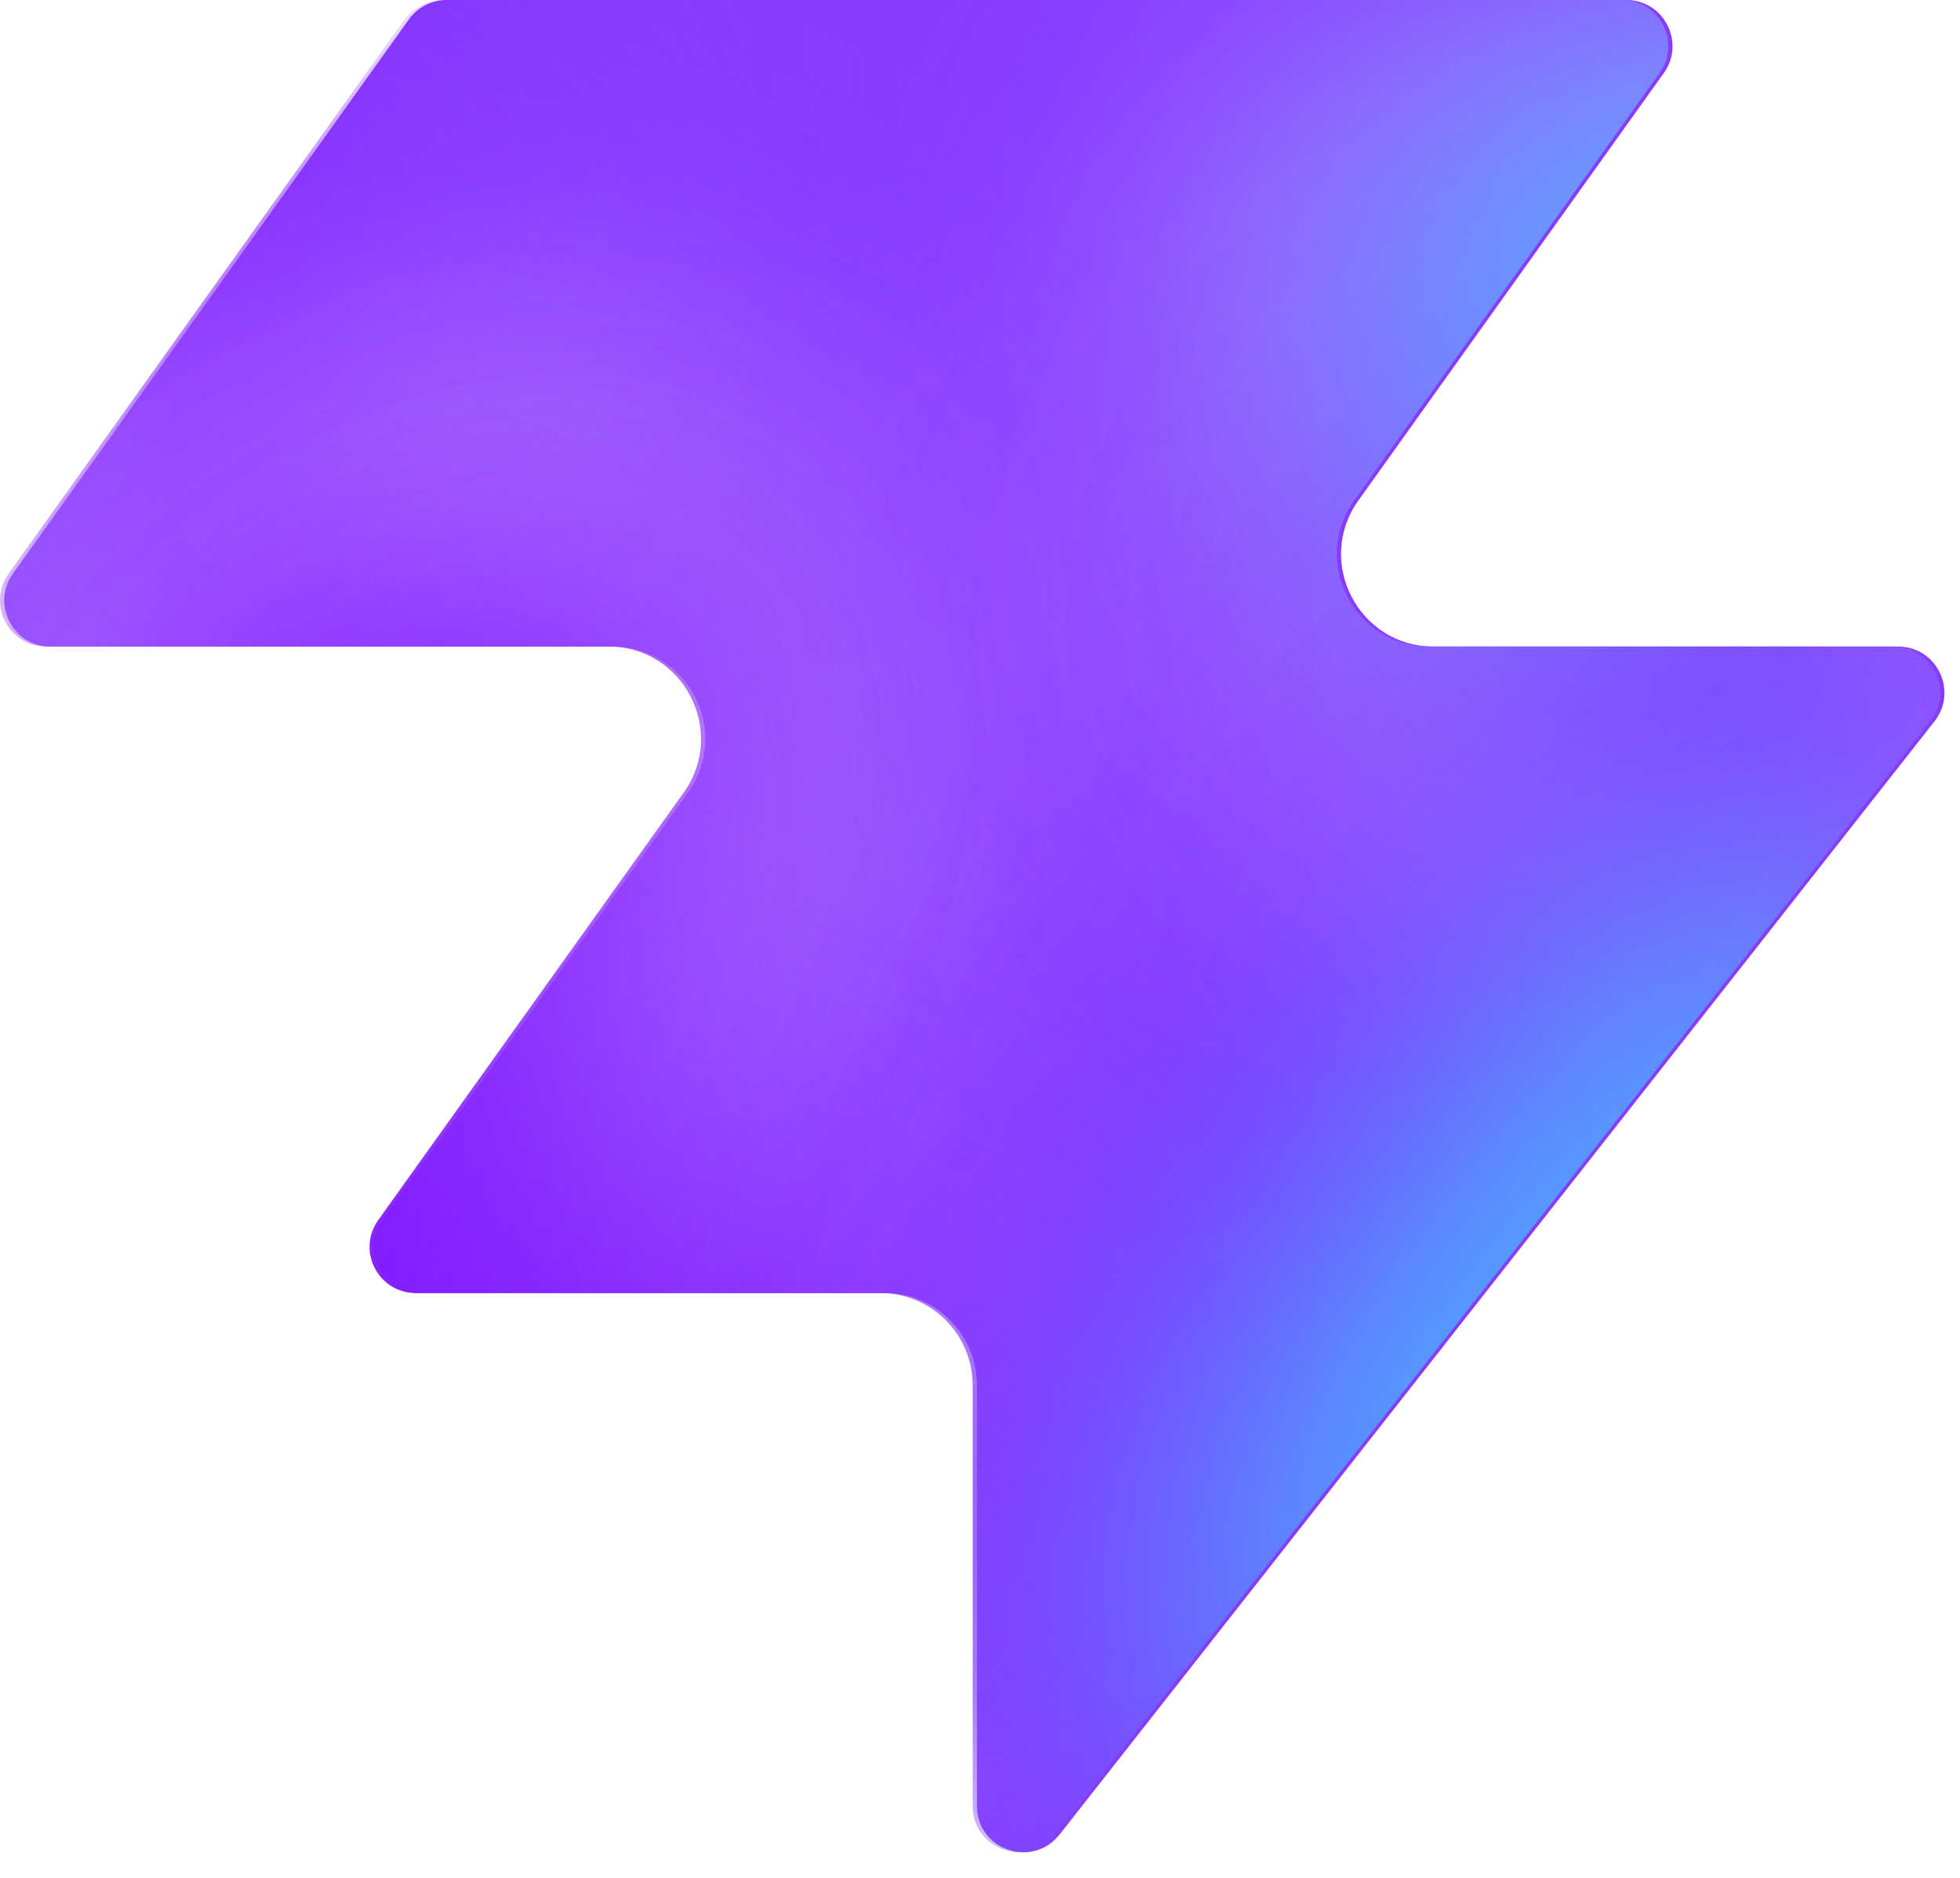
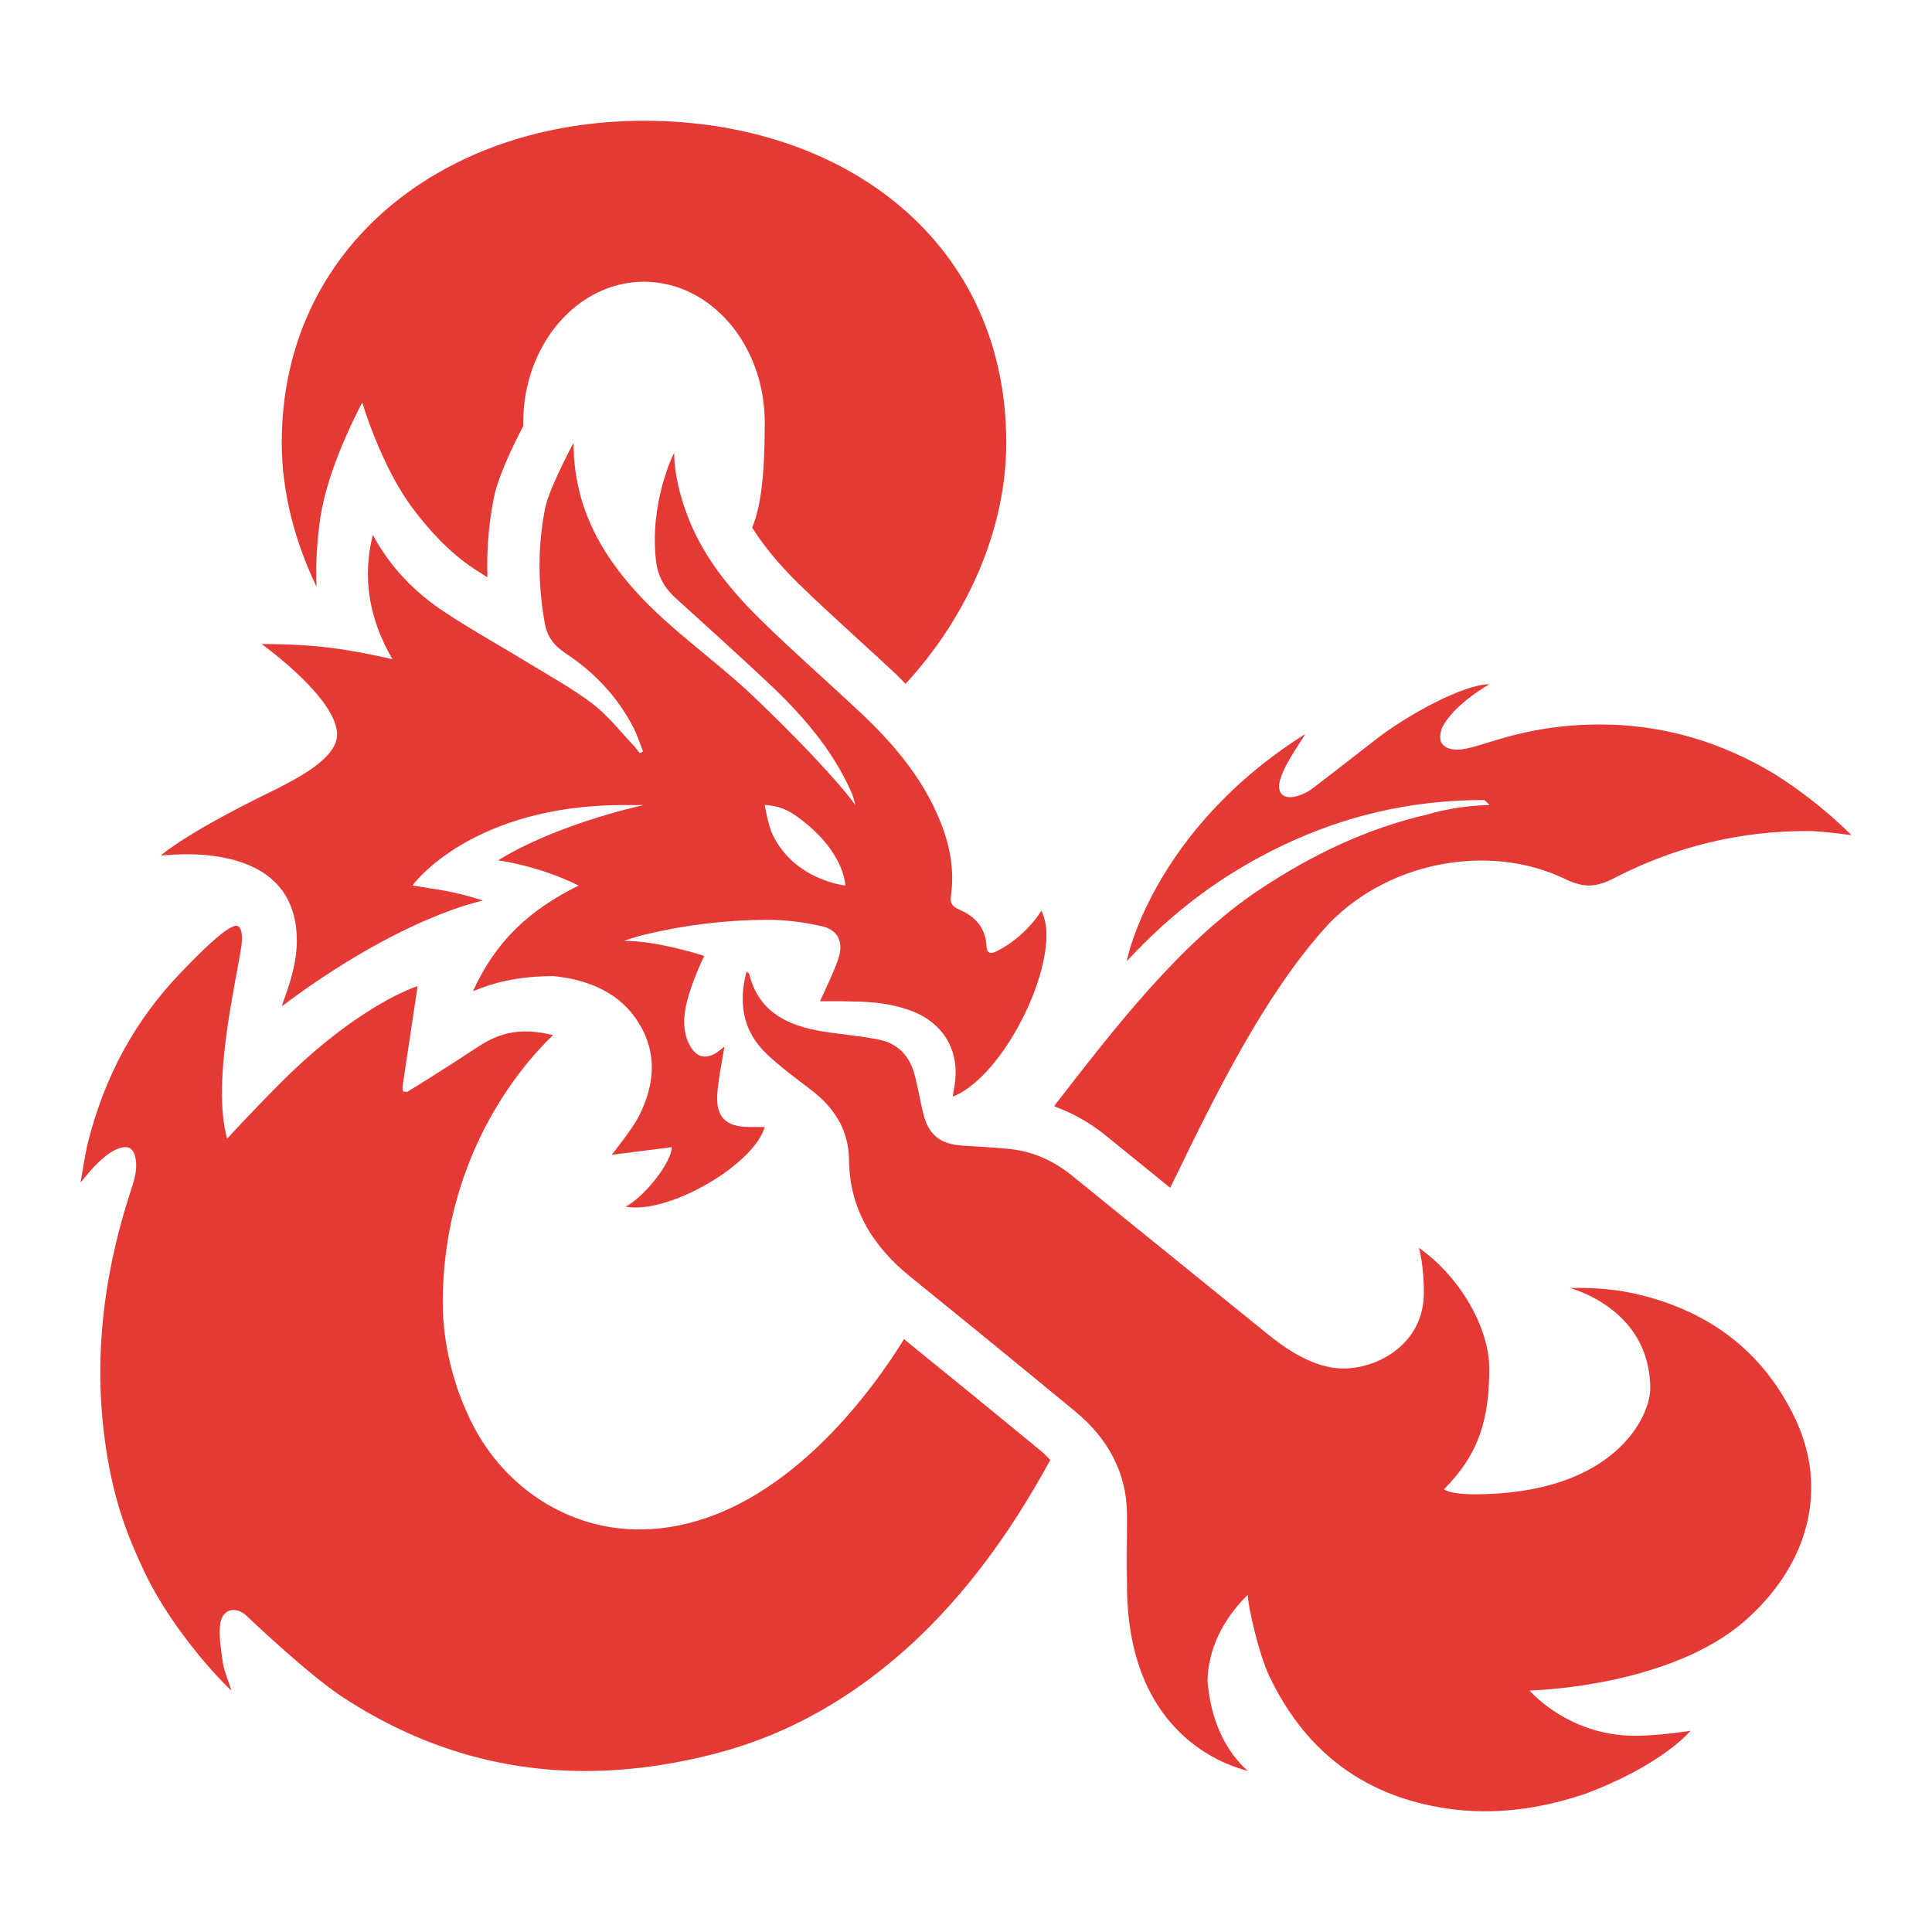
- <svg xmlns="http://www.w3.org/2000/svg" width="48" height="46" fill="none" viewBox="0 0 48 46">
-   <path fill="#863bff" d="M25.946 44.938c-.664.845-2.021.375-2.021-.698V33.937a2.26 2.26 0 0 0-2.262-2.262H10.287c-.92 0-1.456-1.04-.92-1.788l7.48-10.471c1.07-1.497 0-3.578-1.842-3.578H1.237c-.92 0-1.456-1.04-.92-1.788L10.013.474c.214-.297.556-.474.92-.474h28.894c.92 0 1.456 1.04.92 1.788l-7.48 10.471c-1.07 1.498 0 3.579 1.842 3.579h11.377c.943 0 1.473 1.088.89 1.83L25.947 44.94z" style="fill:#863bff;fill:color(display-p3 .525 .23 1);fill-opacity:1" />
-   <mask id="a" width="48" height="46" x="0" y="0" maskUnits="userSpaceOnUse" style="mask-type:alpha">
-     <path fill="#000" d="M25.842 44.938c-.664.844-2.021.375-2.021-.698V33.937a2.26 2.26 0 0 0-2.262-2.262H10.183c-.92 0-1.456-1.04-.92-1.788l7.48-10.471c1.07-1.498 0-3.579-1.842-3.579H1.133c-.92 0-1.456-1.04-.92-1.787L9.91.473c.214-.297.556-.474.92-.474h28.894c.92 0 1.456 1.04.92 1.788l-7.48 10.471c-1.07 1.498 0 3.578 1.842 3.578h11.377c.943 0 1.473 1.088.89 1.832L25.843 44.94z" style="fill:#000;fill-opacity:1" />
-   </mask>
-   <g mask="url(#a)">
-     <g filter="url(#b)">
-       <ellipse cx="5.508" cy="14.704" fill="#ede6ff" rx="5.508" ry="14.704" style="fill:#ede6ff;fill:color(display-p3 .927 .903 1);fill-opacity:1" transform="matrix(.00324 1 1 -.00324 -4.47 31.516)" />
-     </g>
-     <g filter="url(#c)">
-       <ellipse cx="10.399" cy="29.851" fill="#ede6ff" rx="10.399" ry="29.851" style="fill:#ede6ff;fill:color(display-p3 .927 .903 1);fill-opacity:1" transform="matrix(.00324 1 1 -.00324 -39.328 7.883)" />
-     </g>
-     <g filter="url(#d)">
-       <ellipse cx="5.508" cy="30.487" fill="#7e14ff" rx="5.508" ry="30.487" style="fill:#7e14ff;fill:color(display-p3 .492 .077 1);fill-opacity:1" transform="rotate(89.814 -25.913 -14.639)scale(1 -1)" />
-     </g>
-     <g filter="url(#e)">
-       <ellipse cx="5.508" cy="30.599" fill="#7e14ff" rx="5.508" ry="30.599" style="fill:#7e14ff;fill:color(display-p3 .492 .077 1);fill-opacity:1" transform="rotate(89.814 -32.644 -3.334)scale(1 -1)" />
-     </g>
-     <g filter="url(#f)">
-       <ellipse cx="5.508" cy="30.599" fill="#7e14ff" rx="5.508" ry="30.599" style="fill:#7e14ff;fill:color(display-p3 .492 .077 1);fill-opacity:1" transform="matrix(.00324 1 1 -.00324 -34.34 30.47)" />
-     </g>
-     <g filter="url(#g)">
-       <ellipse cx="14.072" cy="22.078" fill="#ede6ff" rx="14.072" ry="22.078" style="fill:#ede6ff;fill:color(display-p3 .927 .903 1);fill-opacity:1" transform="rotate(93.35 24.506 48.493)scale(-1 1)" />
-     </g>
-     <g filter="url(#h)">
-       <ellipse cx="3.47" cy="21.501" fill="#7e14ff" rx="3.47" ry="21.501" style="fill:#7e14ff;fill:color(display-p3 .492 .077 1);fill-opacity:1" transform="rotate(89.009 28.708 47.59)scale(-1 1)" />
-     </g>
-     <g filter="url(#i)">
-       <ellipse cx="3.47" cy="21.501" fill="#7e14ff" rx="3.47" ry="21.501" style="fill:#7e14ff;fill:color(display-p3 .492 .077 1);fill-opacity:1" transform="rotate(89.009 28.708 47.59)scale(-1 1)" />
-     </g>
-     <g filter="url(#j)">
-       <ellipse cx=".387" cy="8.972" fill="#7e14ff" rx="4.407" ry="29.108" style="fill:#7e14ff;fill:color(display-p3 .492 .077 1);fill-opacity:1" transform="rotate(39.51 .387 8.972)" />
-     </g>
-     <g filter="url(#k)">
-       <ellipse cx="47.523" cy="-6.092" fill="#7e14ff" rx="4.407" ry="29.108" style="fill:#7e14ff;fill:color(display-p3 .492 .077 1);fill-opacity:1" transform="rotate(37.892 47.523 -6.092)" />
-     </g>
-     <g filter="url(#l)">
-       <ellipse cx="41.412" cy="6.333" fill="#47bfff" rx="5.971" ry="9.665" style="fill:#47bfff;fill:color(display-p3 .28 .748 1);fill-opacity:1" transform="rotate(37.892 41.412 6.333)" />
-     </g>
-     <g filter="url(#m)">
-       <ellipse cx="-1.879" cy="38.332" fill="#7e14ff" rx="4.407" ry="29.108" style="fill:#7e14ff;fill:color(display-p3 .492 .077 1);fill-opacity:1" transform="rotate(37.892 -1.88 38.332)" />
-     </g>
-     <g filter="url(#n)">
-       <ellipse cx="-1.879" cy="38.332" fill="#7e14ff" rx="4.407" ry="29.108" style="fill:#7e14ff;fill:color(display-p3 .492 .077 1);fill-opacity:1" transform="rotate(37.892 -1.88 38.332)" />
-     </g>
-     <g filter="url(#o)">
-       <ellipse cx="35.651" cy="29.907" fill="#7e14ff" rx="4.407" ry="29.108" style="fill:#7e14ff;fill:color(display-p3 .492 .077 1);fill-opacity:1" transform="rotate(37.892 35.651 29.907)" />
-     </g>
-     <g filter="url(#p)">
-       <ellipse cx="38.418" cy="32.4" fill="#47bfff" rx="5.971" ry="15.297" style="fill:#47bfff;fill:color(display-p3 .28 .748 1);fill-opacity:1" transform="rotate(37.892 38.418 32.4)" />
-     </g>
-   </g>
-   <defs>
-     <filter id="b" width="60.045" height="41.654" x="-19.77" y="16.149" color-interpolation-filters="sRGB" filterUnits="userSpaceOnUse">
-       <feFlood flood-opacity="0" result="BackgroundImageFix" />
-       <feBlend in="SourceGraphic" in2="BackgroundImageFix" result="shape" />
-       <feGaussianBlur result="effect1_foregroundBlur_2002_17158" stdDeviation="7.659" />
-     </filter>
-     <filter id="c" width="90.34" height="51.437" x="-54.613" y="-7.533" color-interpolation-filters="sRGB" filterUnits="userSpaceOnUse">
-       <feFlood flood-opacity="0" result="BackgroundImageFix" />
-       <feBlend in="SourceGraphic" in2="BackgroundImageFix" result="shape" />
-       <feGaussianBlur result="effect1_foregroundBlur_2002_17158" stdDeviation="7.659" />
-     </filter>
-     <filter id="d" width="79.355" height="29.4" x="-49.64" y="2.03" color-interpolation-filters="sRGB" filterUnits="userSpaceOnUse">
-       <feFlood flood-opacity="0" result="BackgroundImageFix" />
-       <feBlend in="SourceGraphic" in2="BackgroundImageFix" result="shape" />
-       <feGaussianBlur result="effect1_foregroundBlur_2002_17158" stdDeviation="4.596" />
-     </filter>
-     <filter id="e" width="79.579" height="29.4" x="-45.045" y="20.029" color-interpolation-filters="sRGB" filterUnits="userSpaceOnUse">
-       <feFlood flood-opacity="0" result="BackgroundImageFix" />
-       <feBlend in="SourceGraphic" in2="BackgroundImageFix" result="shape" />
-       <feGaussianBlur result="effect1_foregroundBlur_2002_17158" stdDeviation="4.596" />
-     </filter>
-     <filter id="f" width="79.579" height="29.4" x="-43.513" y="21.178" color-interpolation-filters="sRGB" filterUnits="userSpaceOnUse">
-       <feFlood flood-opacity="0" result="BackgroundImageFix" />
-       <feBlend in="SourceGraphic" in2="BackgroundImageFix" result="shape" />
-       <feGaussianBlur result="effect1_foregroundBlur_2002_17158" stdDeviation="4.596" />
-     </filter>
-     <filter id="g" width="74.749" height="58.852" x="15.756" y="-17.901" color-interpolation-filters="sRGB" filterUnits="userSpaceOnUse">
-       <feFlood flood-opacity="0" result="BackgroundImageFix" />
-       <feBlend in="SourceGraphic" in2="BackgroundImageFix" result="shape" />
-       <feGaussianBlur result="effect1_foregroundBlur_2002_17158" stdDeviation="7.659" />
-     </filter>
-     <filter id="h" width="61.377" height="25.362" x="23.548" y="2.284" color-interpolation-filters="sRGB" filterUnits="userSpaceOnUse">
-       <feFlood flood-opacity="0" result="BackgroundImageFix" />
-       <feBlend in="SourceGraphic" in2="BackgroundImageFix" result="shape" />
-       <feGaussianBlur result="effect1_foregroundBlur_2002_17158" stdDeviation="4.596" />
-     </filter>
-     <filter id="i" width="61.377" height="25.362" x="23.548" y="2.284" color-interpolation-filters="sRGB" filterUnits="userSpaceOnUse">
-       <feFlood flood-opacity="0" result="BackgroundImageFix" />
-       <feBlend in="SourceGraphic" in2="BackgroundImageFix" result="shape" />
-       <feGaussianBlur result="effect1_foregroundBlur_2002_17158" stdDeviation="4.596" />
-     </filter>
-     <filter id="j" width="56.045" height="63.649" x="-27.636" y="-22.853" color-interpolation-filters="sRGB" filterUnits="userSpaceOnUse">
-       <feFlood flood-opacity="0" result="BackgroundImageFix" />
-       <feBlend in="SourceGraphic" in2="BackgroundImageFix" result="shape" />
-       <feGaussianBlur result="effect1_foregroundBlur_2002_17158" stdDeviation="4.596" />
-     </filter>
-     <filter id="k" width="54.814" height="64.646" x="20.116" y="-38.415" color-interpolation-filters="sRGB" filterUnits="userSpaceOnUse">
-       <feFlood flood-opacity="0" result="BackgroundImageFix" />
-       <feBlend in="SourceGraphic" in2="BackgroundImageFix" result="shape" />
-       <feGaussianBlur result="effect1_foregroundBlur_2002_17158" stdDeviation="4.596" />
-     </filter>
-     <filter id="l" width="33.541" height="35.313" x="24.641" y="-11.323" color-interpolation-filters="sRGB" filterUnits="userSpaceOnUse">
-       <feFlood flood-opacity="0" result="BackgroundImageFix" />
-       <feBlend in="SourceGraphic" in2="BackgroundImageFix" result="shape" />
-       <feGaussianBlur result="effect1_foregroundBlur_2002_17158" stdDeviation="4.596" />
-     </filter>
-     <filter id="m" width="54.814" height="64.646" x="-29.286" y="6.009" color-interpolation-filters="sRGB" filterUnits="userSpaceOnUse">
-       <feFlood flood-opacity="0" result="BackgroundImageFix" />
-       <feBlend in="SourceGraphic" in2="BackgroundImageFix" result="shape" />
-       <feGaussianBlur result="effect1_foregroundBlur_2002_17158" stdDeviation="4.596" />
-     </filter>
-     <filter id="n" width="54.814" height="64.646" x="-29.286" y="6.009" color-interpolation-filters="sRGB" filterUnits="userSpaceOnUse">
-       <feFlood flood-opacity="0" result="BackgroundImageFix" />
-       <feBlend in="SourceGraphic" in2="BackgroundImageFix" result="shape" />
-       <feGaussianBlur result="effect1_foregroundBlur_2002_17158" stdDeviation="4.596" />
-     </filter>
-     <filter id="o" width="54.814" height="64.646" x="8.244" y="-2.416" color-interpolation-filters="sRGB" filterUnits="userSpaceOnUse">
-       <feFlood flood-opacity="0" result="BackgroundImageFix" />
-       <feBlend in="SourceGraphic" in2="BackgroundImageFix" result="shape" />
-       <feGaussianBlur result="effect1_foregroundBlur_2002_17158" stdDeviation="4.596" />
-     </filter>
-     <filter id="p" width="39.409" height="43.623" x="18.713" y="10.588" color-interpolation-filters="sRGB" filterUnits="userSpaceOnUse">
-       <feFlood flood-opacity="0" result="BackgroundImageFix" />
-       <feBlend in="SourceGraphic" in2="BackgroundImageFix" result="shape" />
-       <feGaussianBlur result="effect1_foregroundBlur_2002_17158" stdDeviation="4.596" />
-     </filter>
-   </defs>
+ <svg xmlns="http://www.w3.org/2000/svg" viewBox="0 0 48 48" width="48px" height="48px">
+   <path fill="#e53935" d="M35.25,31.001C36.283,31.724,37,33,37,34c0,1.25-0.25,2.125-1.125,3c0,0,0.125,0.125,0.75,0.125 c3.5,0,4.375-1.944,4.375-2.625c0-2-2-2.5-2-2.5c0.625-0.015,1.218,0.034,1.806,0.185c1.683,0.431,2.943,1.374,3.729,2.924 c0.306,0.604,0.456,1.206,0.464,1.794c0.016,1.159-0.5,2.346-1.625,3.346C41.525,41.894,38.125,42,38,42 c0.329,0.363,1.25,1.125,2.625,1.125C41.25,43.125,42,43,42,43c-0.036,0.047-0.75,0.875-2.64,1.576 C38.584,44.835,37.798,44.988,37,45c-0.47,0.007-0.943-0.035-1.42-0.132c-1.906-0.386-3.215-1.502-4.036-3.206 C31.27,41.094,31,39.875,31,39.625c-0.618,0.604-0.977,1.337-1,2.125c0.125,1.625,1.013,2.232,1,2.25c-0.144-0.059-3-0.625-3-4.625 c-0.013-0.642,0.003-1.161,0-1.75c-0.005-1.031-0.475-1.89-1.282-2.555c-1.359-1.12-2.723-2.236-4.093-3.343 c-0.935-0.756-1.518-1.686-1.531-2.901c-0.008-0.758-0.367-1.313-0.959-1.76c-0.372-0.281-0.749-0.561-1.086-0.88 c-0.595-0.564-0.706-1.262-0.503-2.047c0.035,0.029,0.064,0.041,0.068,0.059c0.233,0.944,0.953,1.287,1.831,1.429 c0.471,0.076,0.951,0.109,1.416,0.208c0.488,0.105,0.765,0.449,0.877,0.92c0.069,0.291,0.124,0.586,0.192,0.877 c0.131,0.561,0.416,0.795,0.997,0.832c0.382,0.024,0.765,0.043,1.146,0.081c0.597,0.06,1.115,0.299,1.578,0.676 c1.614,1.314,3.236,2.619,4.851,3.931C31.917,33.488,32.625,34,33.375,34c0.875,0,2-0.625,2-1.875 C35.375,31.375,35.25,31.001,35.25,31.001z" />
+   <path fill="#e53935" d="M25.891 36.073c-1.139-.939-2.284-1.872-3.431-2.802-.641 1.039-3.108 4.728-6.589 4.728-1.726 0-3.306-1.013-4.121-2.592-.49-.95-.75-2.052-.75-3.031 0-4.25 2.675-6.575 2.739-6.658-.726-.179-1.273-.103-1.864.29-.598.398-1.679 1.077-1.758 1.119C10 27.125 10 27.125 10 27l.375-2.5C9.799 24.694 8.5 25.375 7 26.875c-.75.75-1.357 1.416-1.357 1.416C5.25 26.875 5.875 24.375 5.997 23.5 6.069 22.99 5.872 23 5.872 23c-.25 0-.997.765-1.372 1.156-1.159 1.206-1.895 2.584-2.31 4.208C2.112 28.672 2.063 29.063 2 29.375 2.024 29.383 2.625 28.5 3.125 28.5c.25 0 .265.383.257.518-.013.209-.084.418-.15.621C2.768 31.074 2.503 32.525 2.492 34c-.005.676.044 1.356.151 2.042.183 1.167.467 2.021.981 3.083.726 1.5 2.033 2.812 2.125 2.875-.063-.214-.188-.505-.209-.67-.042-.319-.107-.647-.072-.962.044-.396.39-.486.678-.206.129.126 1.545 1.465 2.38 2.011 1.893 1.236 3.89 1.82 5.974 1.827 1.083.004 2.189-.148 3.317-.444 1.632-.429 3.072-1.223 4.356-2.295 1.645-1.372 2.912-3.132 3.921-4.989C26.028 36.205 25.969 36.137 25.891 36.073zM31.32 22.083c-1.992 1.314-3.654 3.497-5.105 5.364-.01.013-.016.027-.023.04.451.164.881.4 1.28.725.533.434 1.067.865 1.601 1.298.043-.087.083-.166.118-.239.989-2.037 2.183-4.476 3.696-6.181 1.478-1.666 4.073-2.181 5.999-1.251.24.116.434.167.624.16.194-.007.384-.073.615-.193 1.506-.778 3.133-1.17 4.829-1.159C45.288 20.65 46 20.75 46 20.75c-.625-.625-1.444-1.26-2.156-1.661C42.519 18.344 41.157 18 39.75 18c-2 0-3 .624-3.535.624-.215 0-.32-.058-.394-.156-.065-.085-.04-.276.01-.395C36.125 17.5 36.934 17.045 37 17c-.625 0-2.003.741-2.796 1.355-.533.412-1.062.829-1.599 1.236-.108.082-.238.147-.368.185-.353.103-.533-.071-.429-.414.047-.154.119-.304.199-.444.129-.227.275-.445.425-.683-3.807 2.391-4.459 5.671-4.432 5.641 1.118-1.216 2.382-2.165 3.875-2.875 1.495-.711 3.125-1.125 5-1.125 0 0 .125.101.125.125 0 0-.75 0-1.545.237C33.954 20.583 32.592 21.243 31.32 22.083z" />
+   <path fill="#e53935" d="M16.75,11.25c0,0.5,0.132,0.997,0.275,1.413c0.372,1.086,1.086,1.964,1.899,2.76 c0.802,0.785,1.649,1.525,2.467,2.294c0.825,0.775,1.542,1.63,1.968,2.686c0.241,0.597,0.36,1.216,0.266,1.858 c-0.026,0.179,0.04,0.265,0.199,0.333c0.406,0.173,0.664,0.46,0.686,0.915c0.01,0.215,0.144,0.181,0.273,0.114 c0.716-0.372,1.045-0.935,1.091-0.997c0.082,0.171,0.127,0.383,0.125,0.625c-0.012,1.346-1.205,3.555-2.328,3.995 c0.015-0.098,0.026-0.177,0.04-0.256c0.158-0.888-0.284-1.616-1.153-1.906c-0.587-0.196-1.072-0.2-1.685-0.209 c-0.094-0.001-0.357,0-0.5,0c0.047-0.108,0.393-0.823,0.47-1.101c0.11-0.395-0.034-0.677-0.439-0.766 c-0.439-0.097-0.896-0.158-1.345-0.156c-1.032,0.005-2.055,0.129-3.059,0.372c-0.14,0.034-0.366,0.106-0.503,0.151 c0.875,0,2,0.375,2,0.375s-0.5,1-0.5,1.625c0,0.5,0.25,0.875,0.5,0.875S17.886,26.082,18,26c-0.023,0.136-0.161,0.855-0.18,1.193 C17.791,27.724,18,28,18.625,28c0.125,0,0.25,0,0.375,0c-0.25,0.875-2.132,2.027-3.25,2c-0.074-0.002-0.143-0.009-0.208-0.022 C16,29.75,16.69,28.875,16.69,28.501l-1.492,0.19c0,0,0.509-0.635,0.672-0.954c0.423-0.825,0.47-1.668-0.09-2.456 c-0.473-0.666-1.239-0.951-2.03-1.03c-1.25,0-1.9,0.35-2,0.375c0.569-1.24,1.381-2.005,2.625-2.625c-1-0.5-2-0.625-2-0.625 c1-0.625,2.5-1.125,3.625-1.375c-0.125,0-0.437,0.004-0.5,0c-3.75,0-5.219,1.938-5.25,2c0.605,0.104,1,0.125,1.75,0.375 c0,0-2,0.375-5,2.625c0.02-0.113,0.375-0.875,0.375-1.625c0-2.625-3.324-2.099-3.375-2.125c0.081-0.073,0.75-0.625,2.863-1.645 c0.396-0.214,1.512-0.73,1.512-1.355c0-0.875-1.735-2.15-1.875-2.25c1.375,0,2.147,0.129,3.25,0.375 c-0.588-1.004-0.752-2.05-0.486-3.088c0.426,0.8,1.038,1.428,1.784,1.92c0.686,0.453,1.409,0.852,2.111,1.282 c0.532,0.326,1.084,0.628,1.576,1.005c0.378,0.29,0.677,0.681,1.008,1.028c0.055,0.058,0.099,0.126,0.149,0.189 c0.029-0.014,0.057-0.028,0.086-0.042c-0.079-0.197-0.142-0.402-0.239-0.591c-0.393-0.765-0.974-1.378-1.693-1.852 c-0.295-0.195-0.456-0.426-0.513-0.753c-0.171-0.969-0.175-1.919,0.011-2.85C13.645,12.121,14.25,11,14.25,11v0.125 c0.034,1.325,0.538,2.386,1.375,3.375c0.878,1.037,2.027,1.805,3.017,2.73c1.733,1.645,2.471,2.568,2.608,2.77 c0,0-0.051-0.214-0.082-0.283c-0.476-1.091-1.247-1.97-2.11-2.778c-0.75-0.702-1.512-1.393-2.275-2.082 c-0.276-0.25-0.439-0.547-0.483-0.91C16.125,12.5,16.737,11.259,16.75,11.25z M19,20c0,0,0.08,0.497,0.199,0.743 C19.75,21.875,21,22,21,22s0-0.875-1.25-1.75C19.381,19.992,19,20,19,20z" />
+   <path fill="#e53935" d="M8,12.625C8.25,11.375,9,10,9,10s0.463,1.573,1.25,2.625c0.389,0.52,0.909,1.098,1.514,1.497 c0.114,0.075,0.229,0.149,0.346,0.222c-0.022-0.674,0.031-1.334,0.159-1.974c0.109-0.545,0.492-1.328,0.73-1.784V10.5 C13,8.567,14.343,7,16,7s3,1.567,3,3.5c0,1.377-0.111,2.059-0.271,2.5c-0.014,0.037-0.028,0.071-0.042,0.106 c0.131,0.212,0.287,0.426,0.465,0.645c0.011,0.013,0.02,0.026,0.031,0.039c0.187,0.226,0.4,0.459,0.65,0.704 c0.471,0.461,0.976,0.922,1.463,1.367c0.33,0.301,0.66,0.602,0.985,0.908c0.079,0.074,0.142,0.147,0.217,0.221 C24.042,15.314,25,13.142,25,11c0-5-4.029-8-9-8s-9,3.125-9,8c0,1.216,0.318,2.439,0.865,3.58C7.829,14.041,7.892,13.167,8,12.625z" />
</svg>
